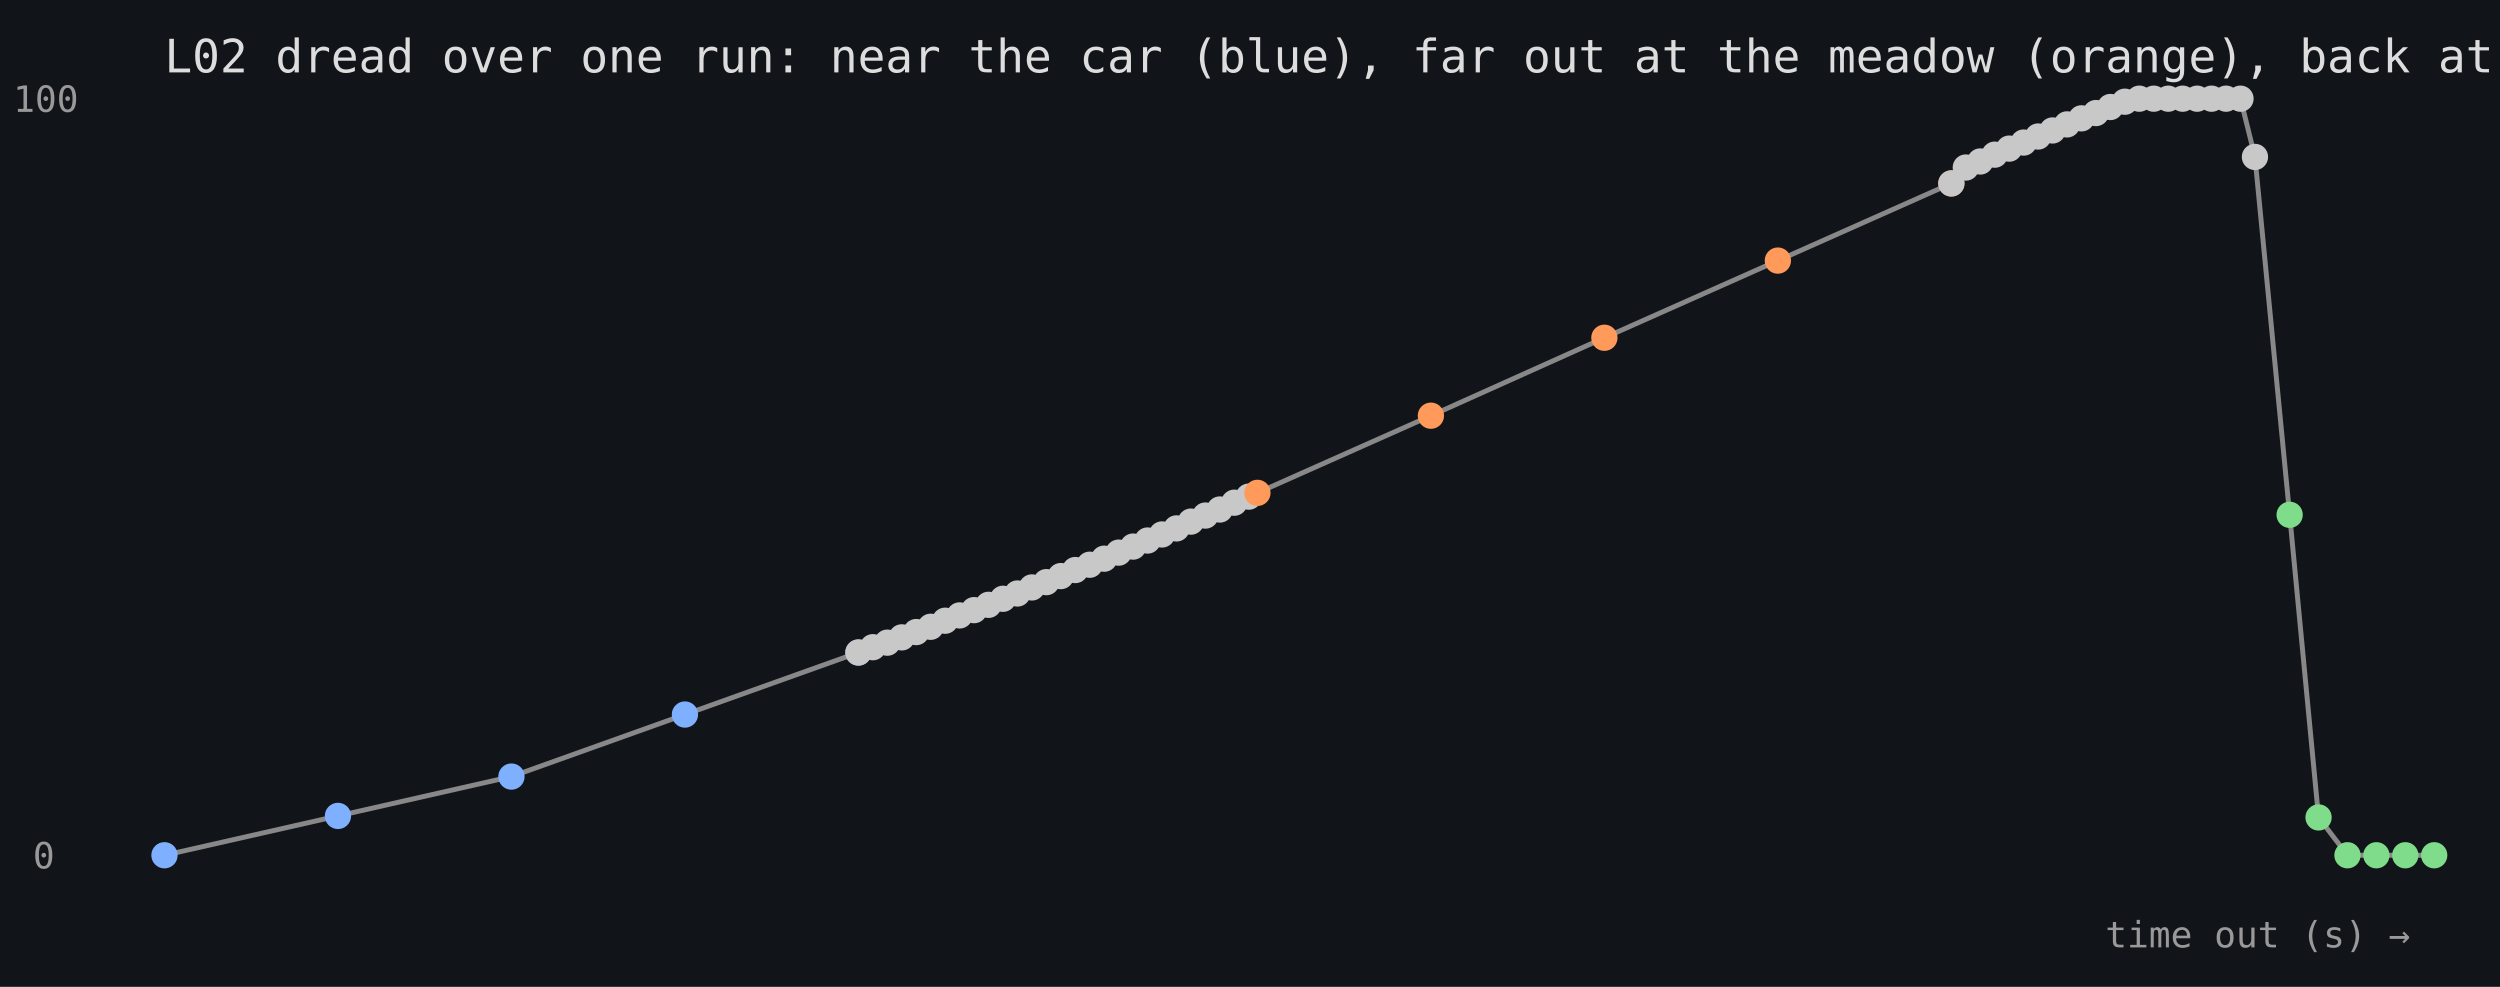
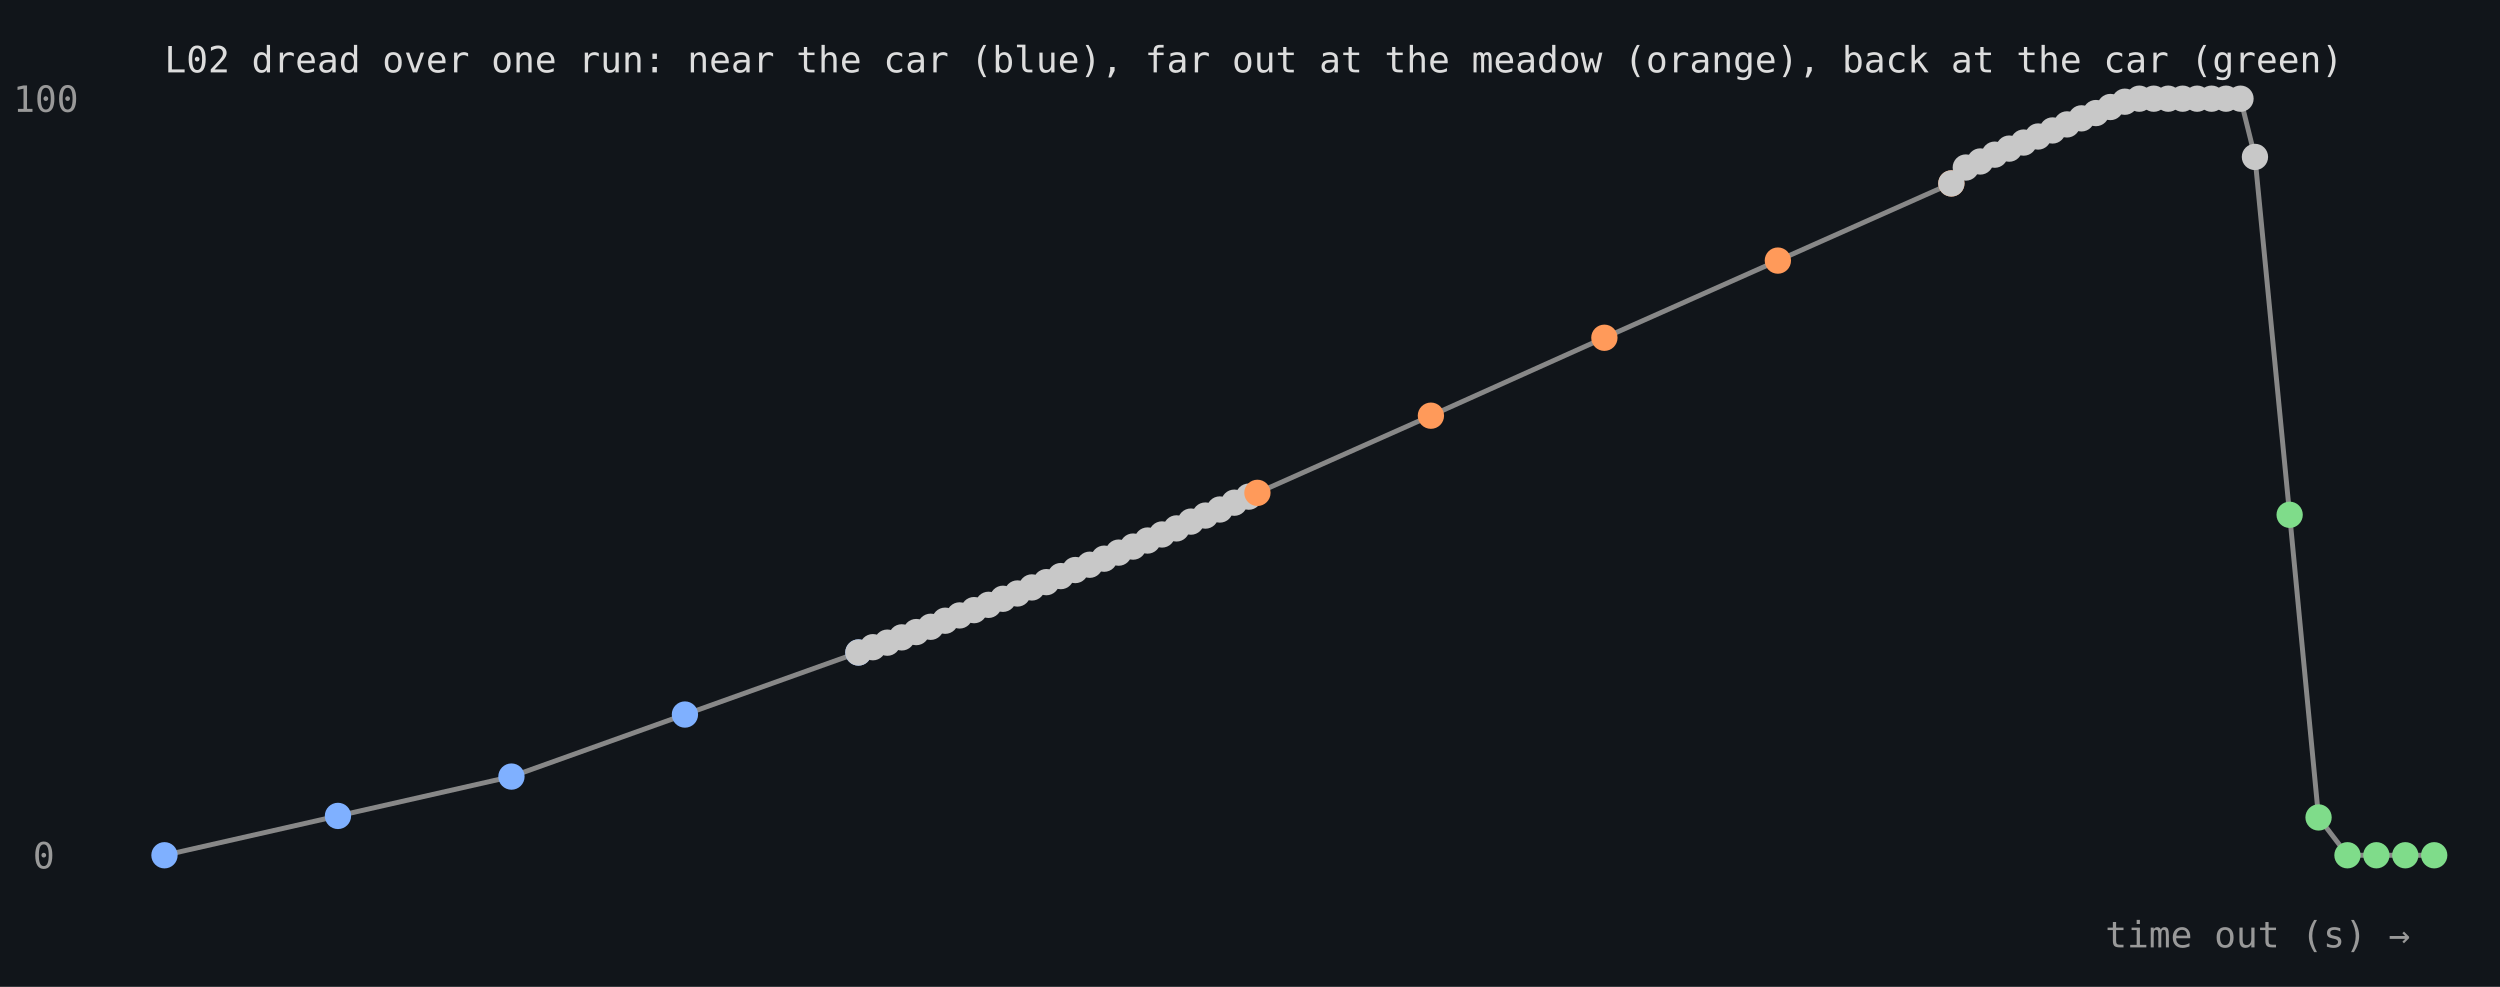
<svg xmlns="http://www.w3.org/2000/svg" width="760" height="300" style="background:#11151a;font-family:monospace">
  <rect width="760" height="300" fill="#11151a" />
  <polyline points="50,260 102.739,248.04 155.478,236.08 208.217,217.22 260.955,198.36 260.955,198.36 265.35,196.75 269.745,195.37 274.14,193.76 278.535,192.15 282.93,190.54 287.325,188.7 291.72,187.09 296.115,185.48 300.51,183.87 304.904,182.03 309.299,180.42 313.694,178.58 318.089,176.97 322.484,175.13 326.879,173.29 331.274,171.68 335.669,169.84 340.064,168 344.459,166.16 348.854,164.32 353.248,162.48 357.643,160.64 362.038,158.57 366.433,156.73 370.828,154.89 375.223,152.82 379.618,150.98 382.255,149.83 434.994,126.37 487.732,102.68 540.471,79.22 593.21,55.76 593.21,55.76 597.605,50.93 602,49.09 606.395,47.02 610.79,45.18 615.185,43.34 619.58,41.5 623.975,39.66 628.369,37.82 632.764,35.98 637.159,34.37 641.554,32.53 645.949,30.92 650.344,30 654.739,30 659.134,30 663.529,30 667.924,30 672.318,30 676.713,30 681.108,30 685.503,47.71 696.051,156.5 704.841,248.5 713.631,260 722.42,260 731.21,260 740,260" fill="none" stroke="#888" stroke-width="1.5" />
  <circle cx="50" cy="260" r="4" fill="#7fb0ff" />
  <circle cx="102.739" cy="248.04" r="4" fill="#7fb0ff" />
  <circle cx="155.478" cy="236.08" r="4" fill="#7fb0ff" />
  <circle cx="208.217" cy="217.22" r="4" fill="#7fb0ff" />
  <circle cx="260.955" cy="198.36" r="4" fill="#7fb0ff" />
  <circle cx="260.955" cy="198.36" r="4" fill="#c8c8c8" />
  <circle cx="265.35" cy="196.75" r="4" fill="#c8c8c8" />
  <circle cx="269.745" cy="195.37" r="4" fill="#c8c8c8" />
  <circle cx="274.14" cy="193.76" r="4" fill="#c8c8c8" />
  <circle cx="278.535" cy="192.15" r="4" fill="#c8c8c8" />
  <circle cx="282.93" cy="190.54" r="4" fill="#c8c8c8" />
  <circle cx="287.325" cy="188.7" r="4" fill="#c8c8c8" />
  <circle cx="291.72" cy="187.09" r="4" fill="#c8c8c8" />
  <circle cx="296.115" cy="185.48" r="4" fill="#c8c8c8" />
  <circle cx="300.51" cy="183.87" r="4" fill="#c8c8c8" />
  <circle cx="304.904" cy="182.03" r="4" fill="#c8c8c8" />
  <circle cx="309.299" cy="180.42" r="4" fill="#c8c8c8" />
  <circle cx="313.694" cy="178.58" r="4" fill="#c8c8c8" />
  <circle cx="318.089" cy="176.97" r="4" fill="#c8c8c8" />
  <circle cx="322.484" cy="175.13" r="4" fill="#c8c8c8" />
  <circle cx="326.879" cy="173.29" r="4" fill="#c8c8c8" />
  <circle cx="331.274" cy="171.68" r="4" fill="#c8c8c8" />
  <circle cx="335.669" cy="169.84" r="4" fill="#c8c8c8" />
  <circle cx="340.064" cy="168" r="4" fill="#c8c8c8" />
  <circle cx="344.459" cy="166.16" r="4" fill="#c8c8c8" />
  <circle cx="348.854" cy="164.32" r="4" fill="#c8c8c8" />
  <circle cx="353.248" cy="162.48" r="4" fill="#c8c8c8" />
  <circle cx="357.643" cy="160.64" r="4" fill="#c8c8c8" />
  <circle cx="362.038" cy="158.57" r="4" fill="#c8c8c8" />
  <circle cx="366.433" cy="156.73" r="4" fill="#c8c8c8" />
  <circle cx="370.828" cy="154.89" r="4" fill="#c8c8c8" />
  <circle cx="375.223" cy="152.82" r="4" fill="#c8c8c8" />
  <circle cx="379.618" cy="150.98" r="4" fill="#c8c8c8" />
  <circle cx="382.255" cy="149.83" r="4" fill="#ff9a5a" />
  <circle cx="434.994" cy="126.37" r="4" fill="#ff9a5a" />
  <circle cx="487.732" cy="102.68" r="4" fill="#ff9a5a" />
  <circle cx="540.471" cy="79.22" r="4" fill="#ff9a5a" />
  <circle cx="593.21" cy="55.76" r="4" fill="#ff9a5a" />
  <circle cx="593.21" cy="55.76" r="4" fill="#c8c8c8" />
  <circle cx="597.605" cy="50.93" r="4" fill="#c8c8c8" />
  <circle cx="602" cy="49.09" r="4" fill="#c8c8c8" />
  <circle cx="606.395" cy="47.02" r="4" fill="#c8c8c8" />
  <circle cx="610.79" cy="45.18" r="4" fill="#c8c8c8" />
  <circle cx="615.185" cy="43.34" r="4" fill="#c8c8c8" />
  <circle cx="619.58" cy="41.5" r="4" fill="#c8c8c8" />
  <circle cx="623.975" cy="39.66" r="4" fill="#c8c8c8" />
  <circle cx="628.369" cy="37.82" r="4" fill="#c8c8c8" />
  <circle cx="632.764" cy="35.98" r="4" fill="#c8c8c8" />
  <circle cx="637.159" cy="34.37" r="4" fill="#c8c8c8" />
  <circle cx="641.554" cy="32.53" r="4" fill="#c8c8c8" />
  <circle cx="645.949" cy="30.92" r="4" fill="#c8c8c8" />
  <circle cx="650.344" cy="30" r="4" fill="#c8c8c8" />
  <circle cx="654.739" cy="30" r="4" fill="#c8c8c8" />
  <circle cx="659.134" cy="30" r="4" fill="#c8c8c8" />
  <circle cx="663.529" cy="30" r="4" fill="#c8c8c8" />
  <circle cx="667.924" cy="30" r="4" fill="#c8c8c8" />
  <circle cx="672.318" cy="30" r="4" fill="#c8c8c8" />
  <circle cx="676.713" cy="30" r="4" fill="#c8c8c8" />
  <circle cx="681.108" cy="30" r="4" fill="#c8c8c8" />
  <circle cx="685.503" cy="47.71" r="4" fill="#c8c8c8" />
  <circle cx="696.051" cy="156.5" r="4" fill="#7fdc8a" />
  <circle cx="704.841" cy="248.5" r="4" fill="#7fdc8a" />
  <circle cx="713.631" cy="260" r="4" fill="#7fdc8a" />
  <circle cx="722.42" cy="260" r="4" fill="#7fdc8a" />
  <circle cx="731.21" cy="260" r="4" fill="#7fdc8a" />
  <circle cx="740" cy="260" r="4" fill="#7fdc8a" />
-   <text x="50" y="22" fill="#ddd" font-size="14">L02 dread over one run: near the car (blue), far out at the meadow (orange), back at the car (green)</text>
+   <text x="50" y="22" fill="#ddd" font-size="11">L02 dread over one run: near the car (blue), far out at the meadow (orange), back at the car (green)</text>
  <text x="10" y="264" fill="#999" font-size="11">0</text>
  <text x="4" y="34" fill="#999" font-size="11">100</text>
  <text x="640" y="288" fill="#999" font-size="11">time out (s) →</text>
</svg>
